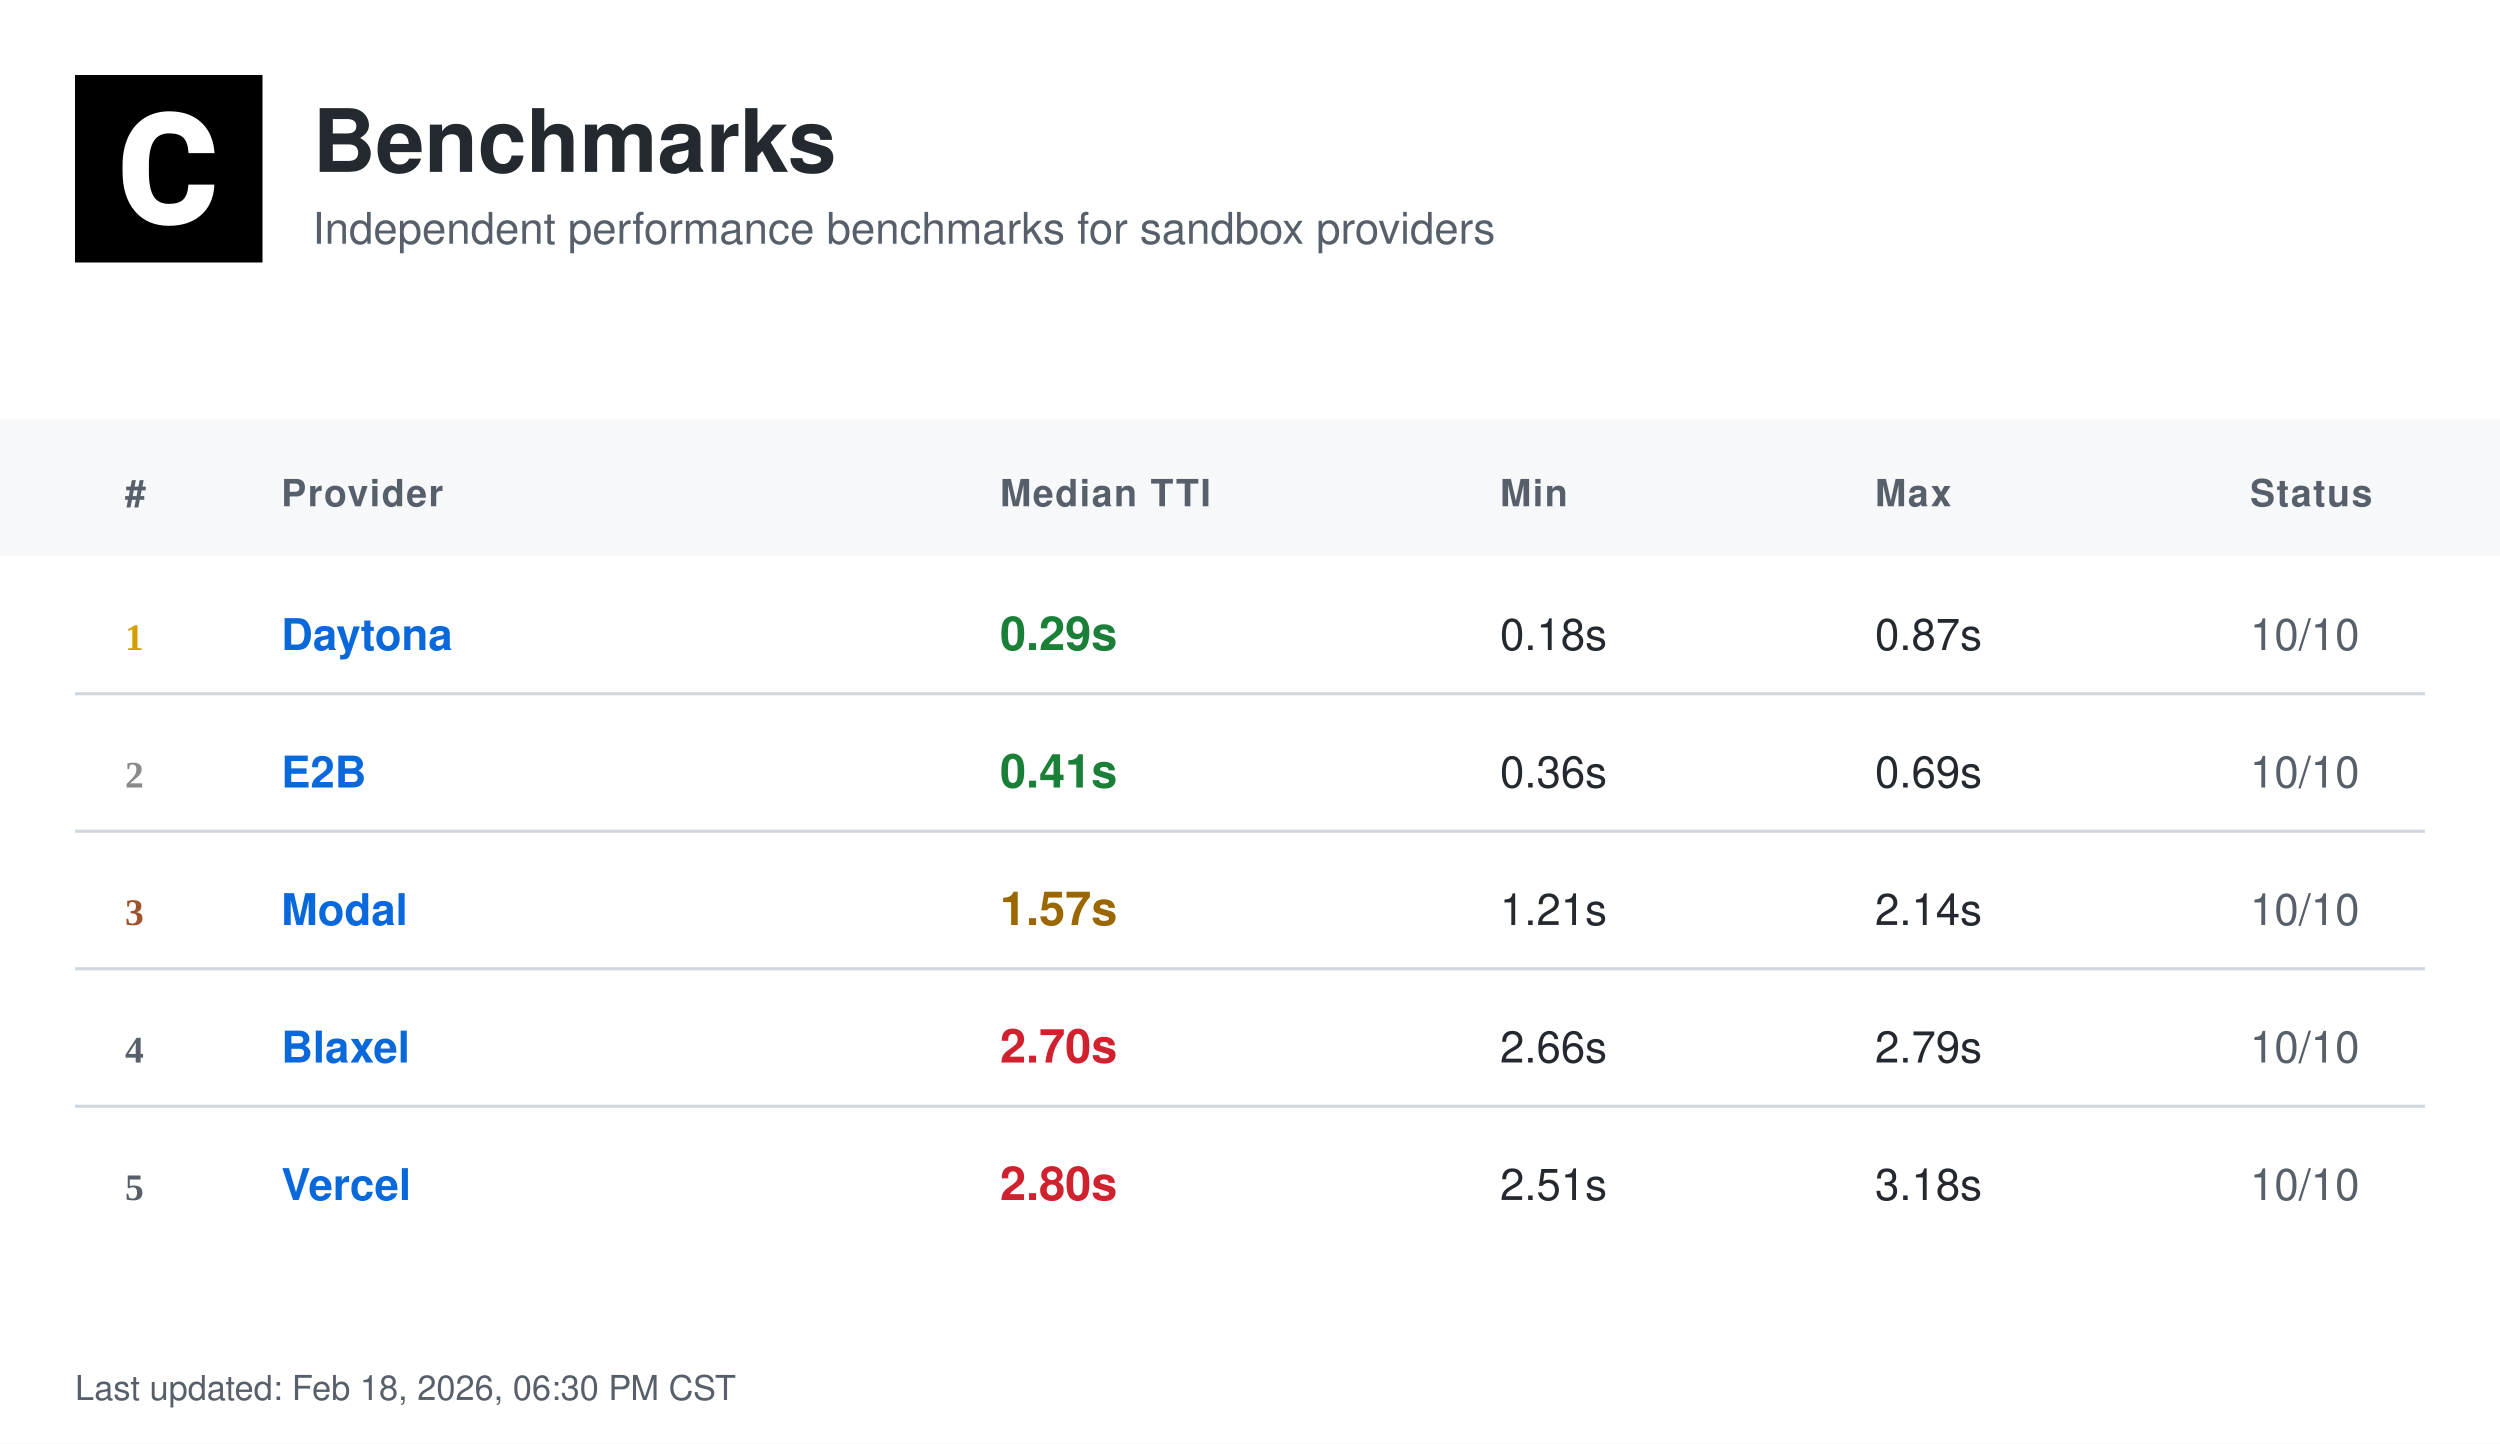
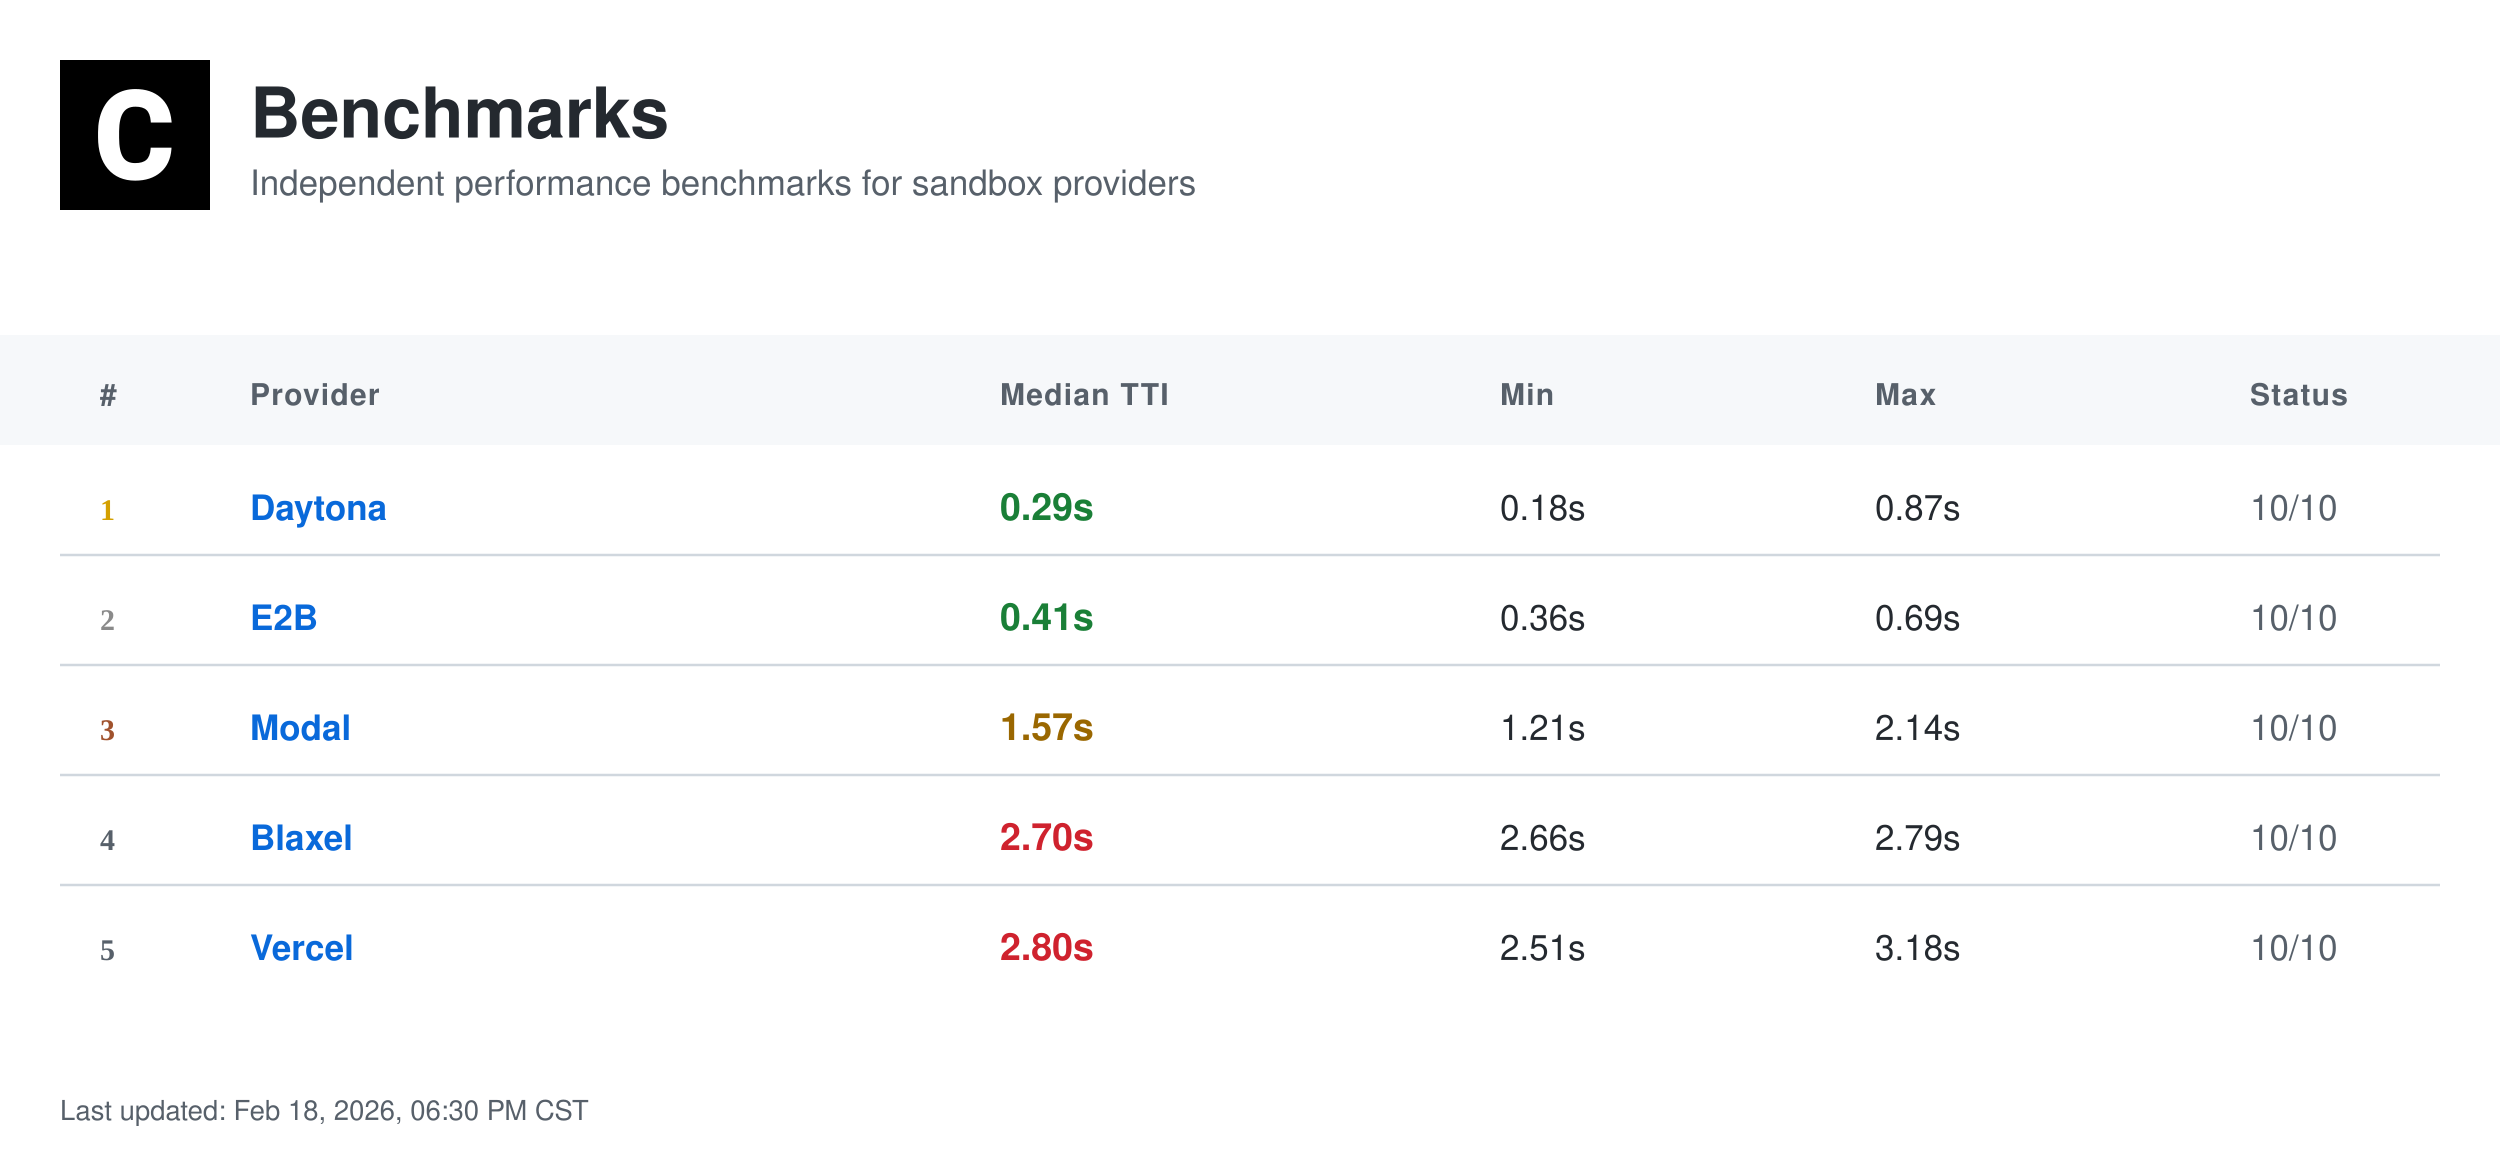
- <svg xmlns="http://www.w3.org/2000/svg" width="800" height="462" viewBox="0 0 800 462">
+ <svg xmlns="http://www.w3.org/2000/svg" width="1000" height="462" viewBox="0 0 1000 462">
  <defs>
    <linearGradient id="headerGrad" x1="0%" y1="0%" x2="100%" y2="100%">
      <stop offset="0%" style="stop-color:#f6f8fa;stop-opacity:1" />
      <stop offset="100%" style="stop-color:#ffffff;stop-opacity:1" />
    </linearGradient>
  </defs>
  <style>
    .bg { fill: #ffffff; }
    .header-bg { fill: url(#headerGrad); }
    .table-header-bg { fill: #f6f8fa; }
    .table-header { font: 600 12px -apple-system, BlinkMacSystemFont, 'Segoe UI', Helvetica, Arial, sans-serif; fill: #57606a; text-transform: uppercase; letter-spacing: 0.5px; }
    .row { font: 14px -apple-system, BlinkMacSystemFont, 'Segoe UI', Helvetica, Arial, sans-serif; fill: #24292f; }
    .rank { font-weight: 700; fill: #57606a; }
    .rank-1 { fill: #d4a000; }
    .rank-2 { fill: #8a8a8a; }
    .rank-3 { fill: #a0522d; }
    .provider { font-weight: 600; fill: #0969da; }
    .median { font-weight: 700; font-size: 15px; }
    .fast { fill: #1a7f37; }
    .medium { fill: #9a6700; }
    .slow { fill: #cf222e; }
    .status { fill: #57606a; }
    .divider { stroke: #d0d7de; stroke-width: 1; }
    .border { stroke: #d0d7de; stroke-width: 1; fill: none; }
    .timestamp { font: 11px -apple-system, BlinkMacSystemFont, 'Segoe UI', Helvetica, Arial, sans-serif; fill: #57606a; }
    .title { font: bold 28px -apple-system, BlinkMacSystemFont, 'Segoe UI', Helvetica, Arial, sans-serif; fill: #24292f; }
    .subtitle { font: 14px -apple-system, BlinkMacSystemFont, 'Segoe UI', Helvetica, Arial, sans-serif; fill: #57606a; }
    .logo { fill: #24292f; }
  </style>
-   <rect class="bg" width="800" height="462" />
+   <rect class="bg" width="1000" height="462" />
  <g transform="translate(24, 24)">
    <rect width="60" height="60" fill="#000000" />
    <g transform="scale(0.035) translate(0, 0)">
      <path fill="#ffffff" d="M1036.26,1002.28h237.87l-.93,19.09c-8.38,110.32-49.81,198.3-123.82,262.07-73.09,63.31-170.84,95.43-290.48,95.43-130.81,0-235.55-44.69-311.43-133.6-74.48-87.98-112.65-209.48-112.65-361.23v-60.51c0-96.83,17.7-183.41,51.68-257.43,34.91-74.95,85.19-133.61,149.89-173.63,64.7-40.04,140.12-60.52,225.3-60.52,117.77,0,214.13,32.12,286.29,95.9,72.62,63.3,114.98,153.61,126.15,267.67l1.86,19.08h-238.34l-.93-15.83c-4.65-59.11-20.95-101.94-47.95-127.08-27-25.6-69.83-38.17-127.08-38.17-61.91,0-107.06,20.95-137.33,65.17-31.65,45.15-47.94,117.77-48.87,215.53v74.48c0,102.41,15.36,177.83,45.62,223.91,28.86,44.22,74.01,65.63,137.79,65.63,58.19,0,101.48-12.57,128.95-38.17,26.99-25.14,43.29-66.1,47.48-121.5l.93-16.3Z" />
    </g>
  </g>
  <text class="title" x="100" y="55">Benchmarks</text>
  <text class="subtitle" x="100" y="78">Independent performance benchmarks for sandbox providers</text>
-   <rect class="table-header-bg" y="134" width="800" height="44" />
+   <rect class="table-header-bg" y="134" width="1000" height="44" />
  <text class="table-header" x="40" y="162">#</text>
-   <text class="table-header" x="90" y="162">Provider</text>
-   <text class="table-header" x="320" y="162">Median TTI</text>
-   <text class="table-header" x="480" y="162">Min</text>
-   <text class="table-header" x="600" y="162">Max</text>
-   <text class="table-header" x="720" y="162">Status</text>
+   <text class="table-header" x="100" y="162">Provider</text>
+   <text class="table-header" x="400" y="162">Median TTI</text>
+   <text class="table-header" x="600" y="162">Min</text>
+   <text class="table-header" x="750" y="162">Max</text>
+   <text class="table-header" x="900" y="162">Status</text>
  <text class="rank rank-1" x="40" y="208">1</text>
-   <text class="row provider" x="90" y="208">Daytona</text>
-   <text class="row median fast" x="320" y="208">0.29s</text>
-   <text class="row" x="480" y="208">0.18s</text>
-   <text class="row" x="600" y="208">0.87s</text>
-   <text class="row status" x="720" y="208">10/10</text>
-   <line class="divider" x1="24" y1="222" x2="776" y2="222" />
+   <text class="row provider" x="100" y="208">Daytona</text>
+   <text class="row median fast" x="400" y="208">0.29s</text>
+   <text class="row" x="600" y="208">0.18s</text>
+   <text class="row" x="750" y="208">0.87s</text>
+   <text class="row status" x="900" y="208">10/10</text>
+   <line class="divider" x1="24" y1="222" x2="976" y2="222" />
  <text class="rank rank-2" x="40" y="252">2</text>
-   <text class="row provider" x="90" y="252">E2B</text>
-   <text class="row median fast" x="320" y="252">0.41s</text>
-   <text class="row" x="480" y="252">0.36s</text>
-   <text class="row" x="600" y="252">0.69s</text>
-   <text class="row status" x="720" y="252">10/10</text>
-   <line class="divider" x1="24" y1="266" x2="776" y2="266" />
+   <text class="row provider" x="100" y="252">E2B</text>
+   <text class="row median fast" x="400" y="252">0.41s</text>
+   <text class="row" x="600" y="252">0.36s</text>
+   <text class="row" x="750" y="252">0.69s</text>
+   <text class="row status" x="900" y="252">10/10</text>
+   <line class="divider" x1="24" y1="266" x2="976" y2="266" />
  <text class="rank rank-3" x="40" y="296">3</text>
-   <text class="row provider" x="90" y="296">Modal</text>
-   <text class="row median medium" x="320" y="296">1.57s</text>
-   <text class="row" x="480" y="296">1.21s</text>
-   <text class="row" x="600" y="296">2.14s</text>
-   <text class="row status" x="720" y="296">10/10</text>
-   <line class="divider" x1="24" y1="310" x2="776" y2="310" />
+   <text class="row provider" x="100" y="296">Modal</text>
+   <text class="row median medium" x="400" y="296">1.57s</text>
+   <text class="row" x="600" y="296">1.21s</text>
+   <text class="row" x="750" y="296">2.14s</text>
+   <text class="row status" x="900" y="296">10/10</text>
+   <line class="divider" x1="24" y1="310" x2="976" y2="310" />
  <text class="rank" x="40" y="340">4</text>
-   <text class="row provider" x="90" y="340">Blaxel</text>
-   <text class="row median slow" x="320" y="340">2.70s</text>
-   <text class="row" x="480" y="340">2.66s</text>
-   <text class="row" x="600" y="340">2.79s</text>
-   <text class="row status" x="720" y="340">10/10</text>
-   <line class="divider" x1="24" y1="354" x2="776" y2="354" />
+   <text class="row provider" x="100" y="340">Blaxel</text>
+   <text class="row median slow" x="400" y="340">2.70s</text>
+   <text class="row" x="600" y="340">2.66s</text>
+   <text class="row" x="750" y="340">2.79s</text>
+   <text class="row status" x="900" y="340">10/10</text>
+   <line class="divider" x1="24" y1="354" x2="976" y2="354" />
  <text class="rank" x="40" y="384">5</text>
-   <text class="row provider" x="90" y="384">Vercel</text>
-   <text class="row median slow" x="320" y="384">2.80s</text>
-   <text class="row" x="480" y="384">2.51s</text>
-   <text class="row" x="600" y="384">3.18s</text>
-   <text class="row status" x="720" y="384">10/10</text>
+   <text class="row provider" x="100" y="384">Vercel</text>
+   <text class="row median slow" x="400" y="384">2.80s</text>
+   <text class="row" x="600" y="384">2.51s</text>
+   <text class="row" x="750" y="384">3.18s</text>
+   <text class="row status" x="900" y="384">10/10</text>
  <text class="timestamp" x="24" y="448">Last updated: Feb 18, 2026, 06:30 PM CST</text>
</svg>
